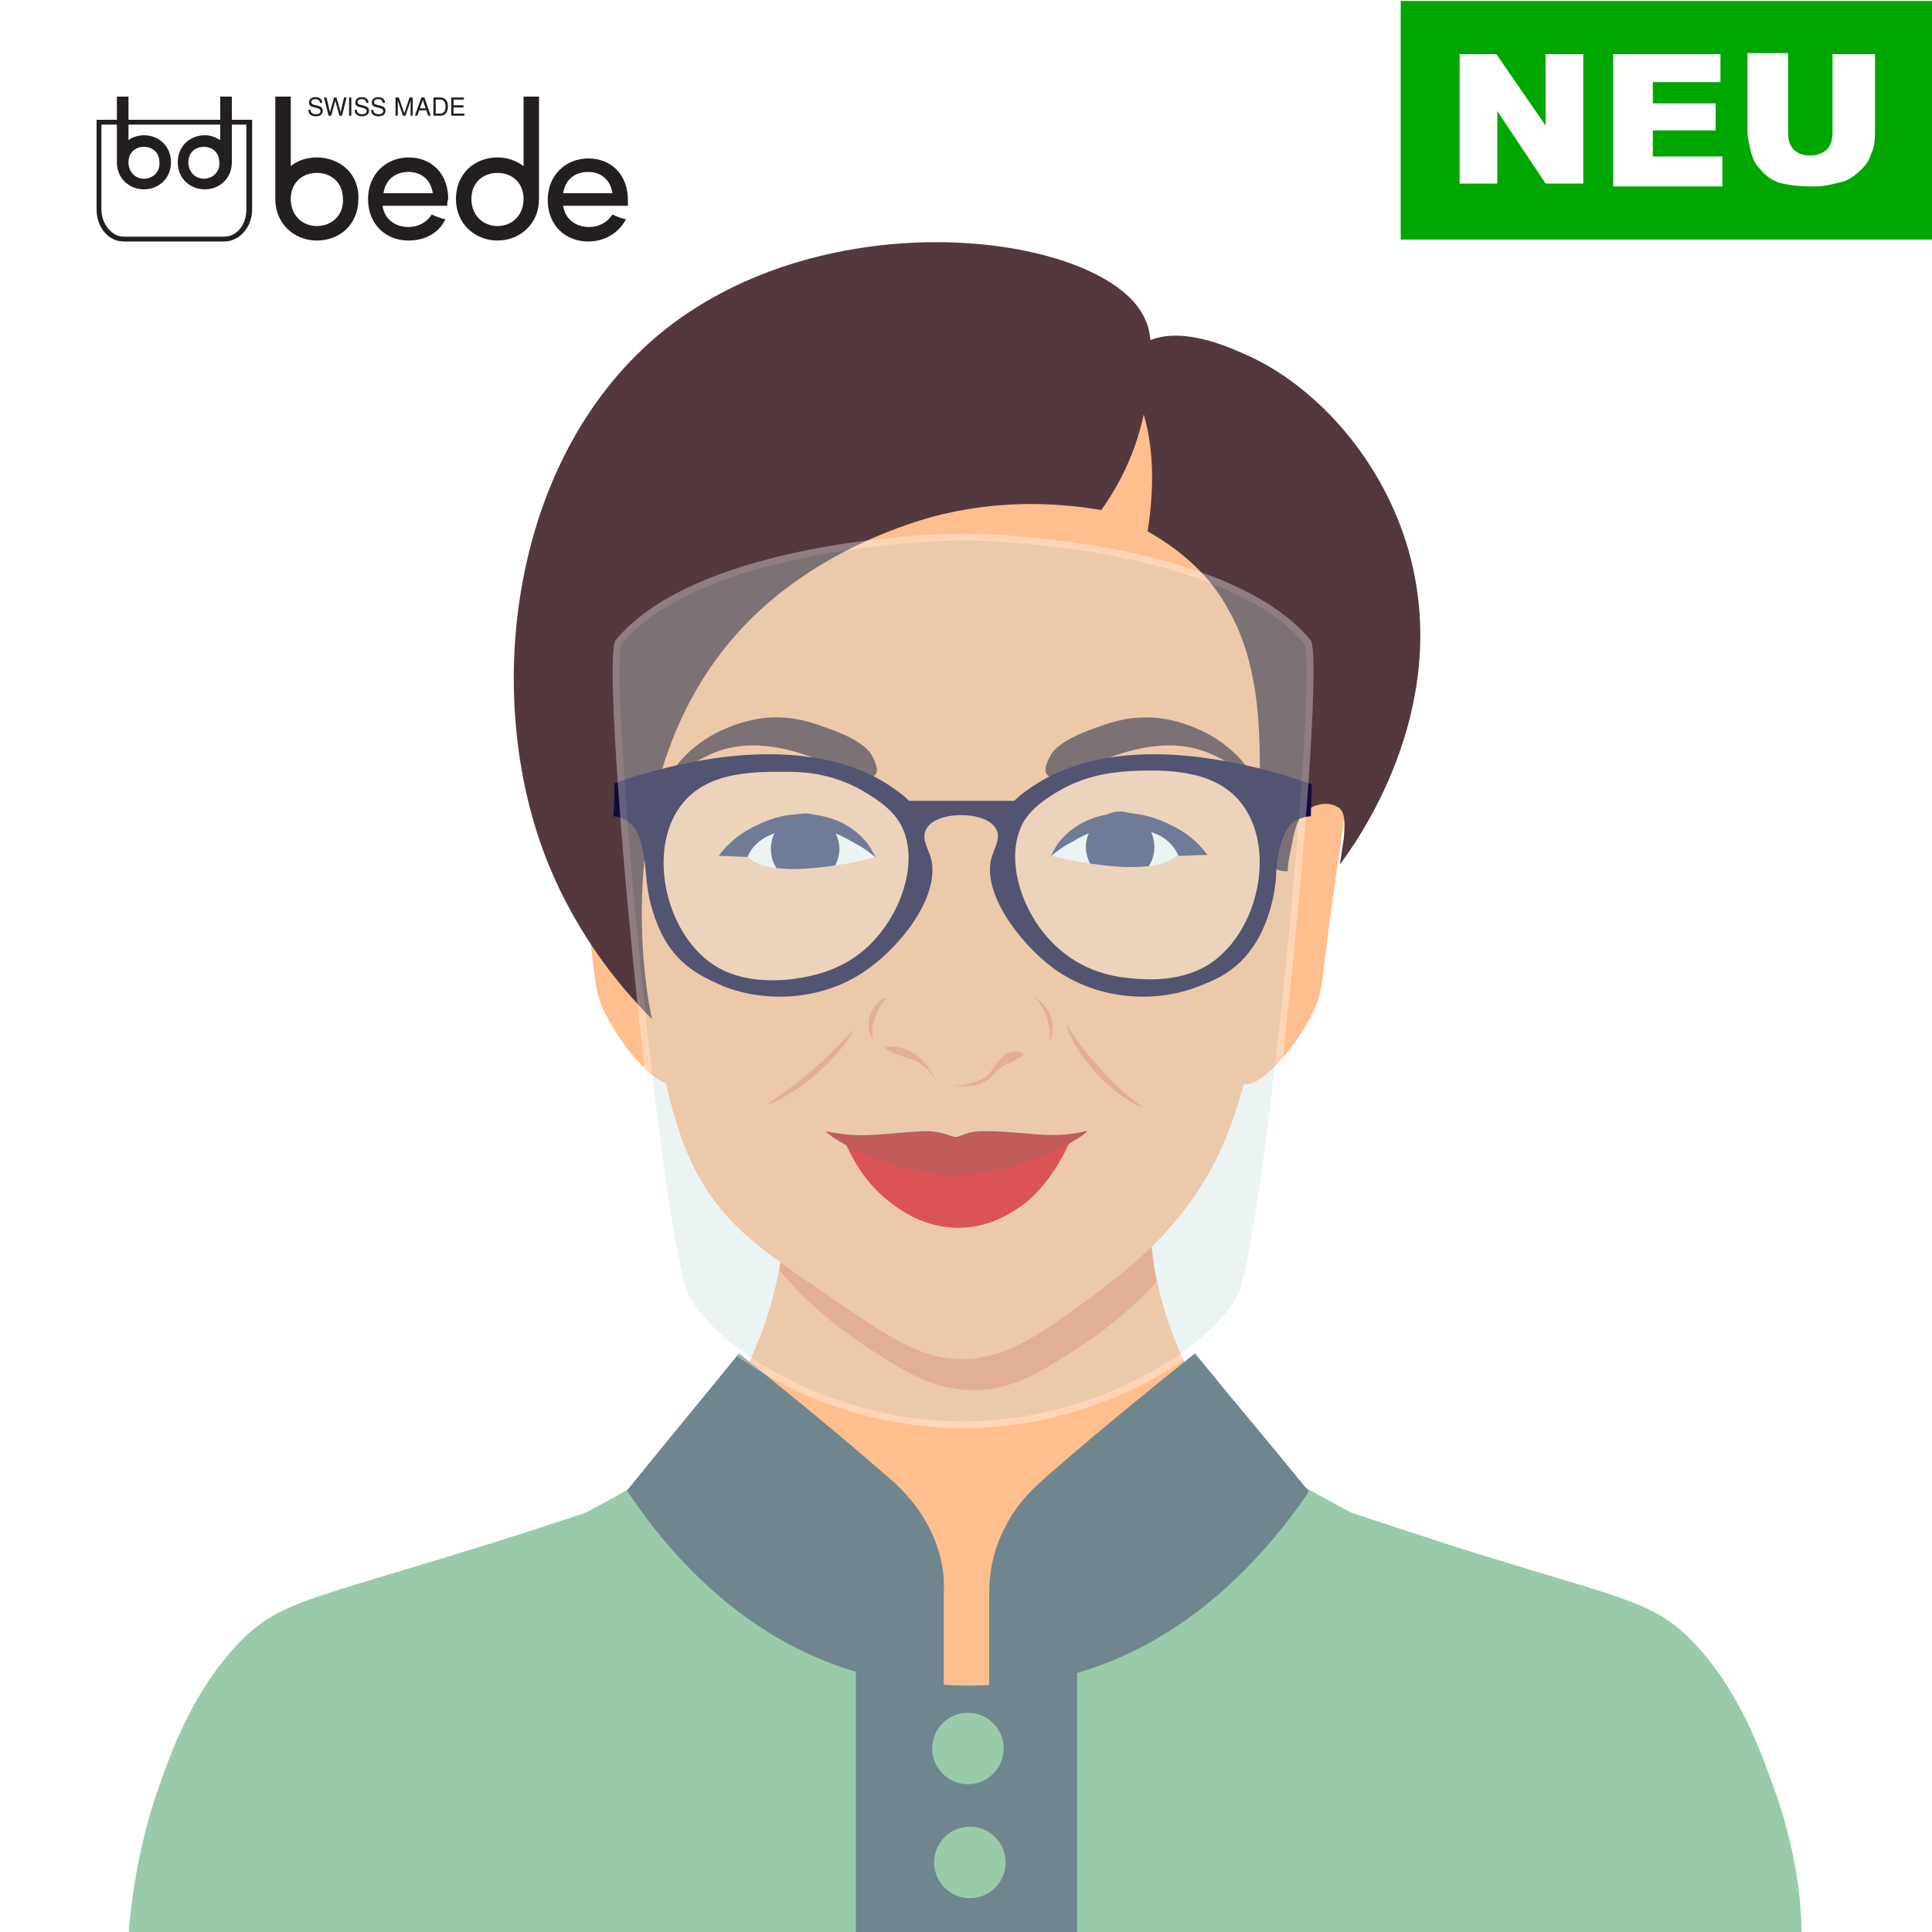
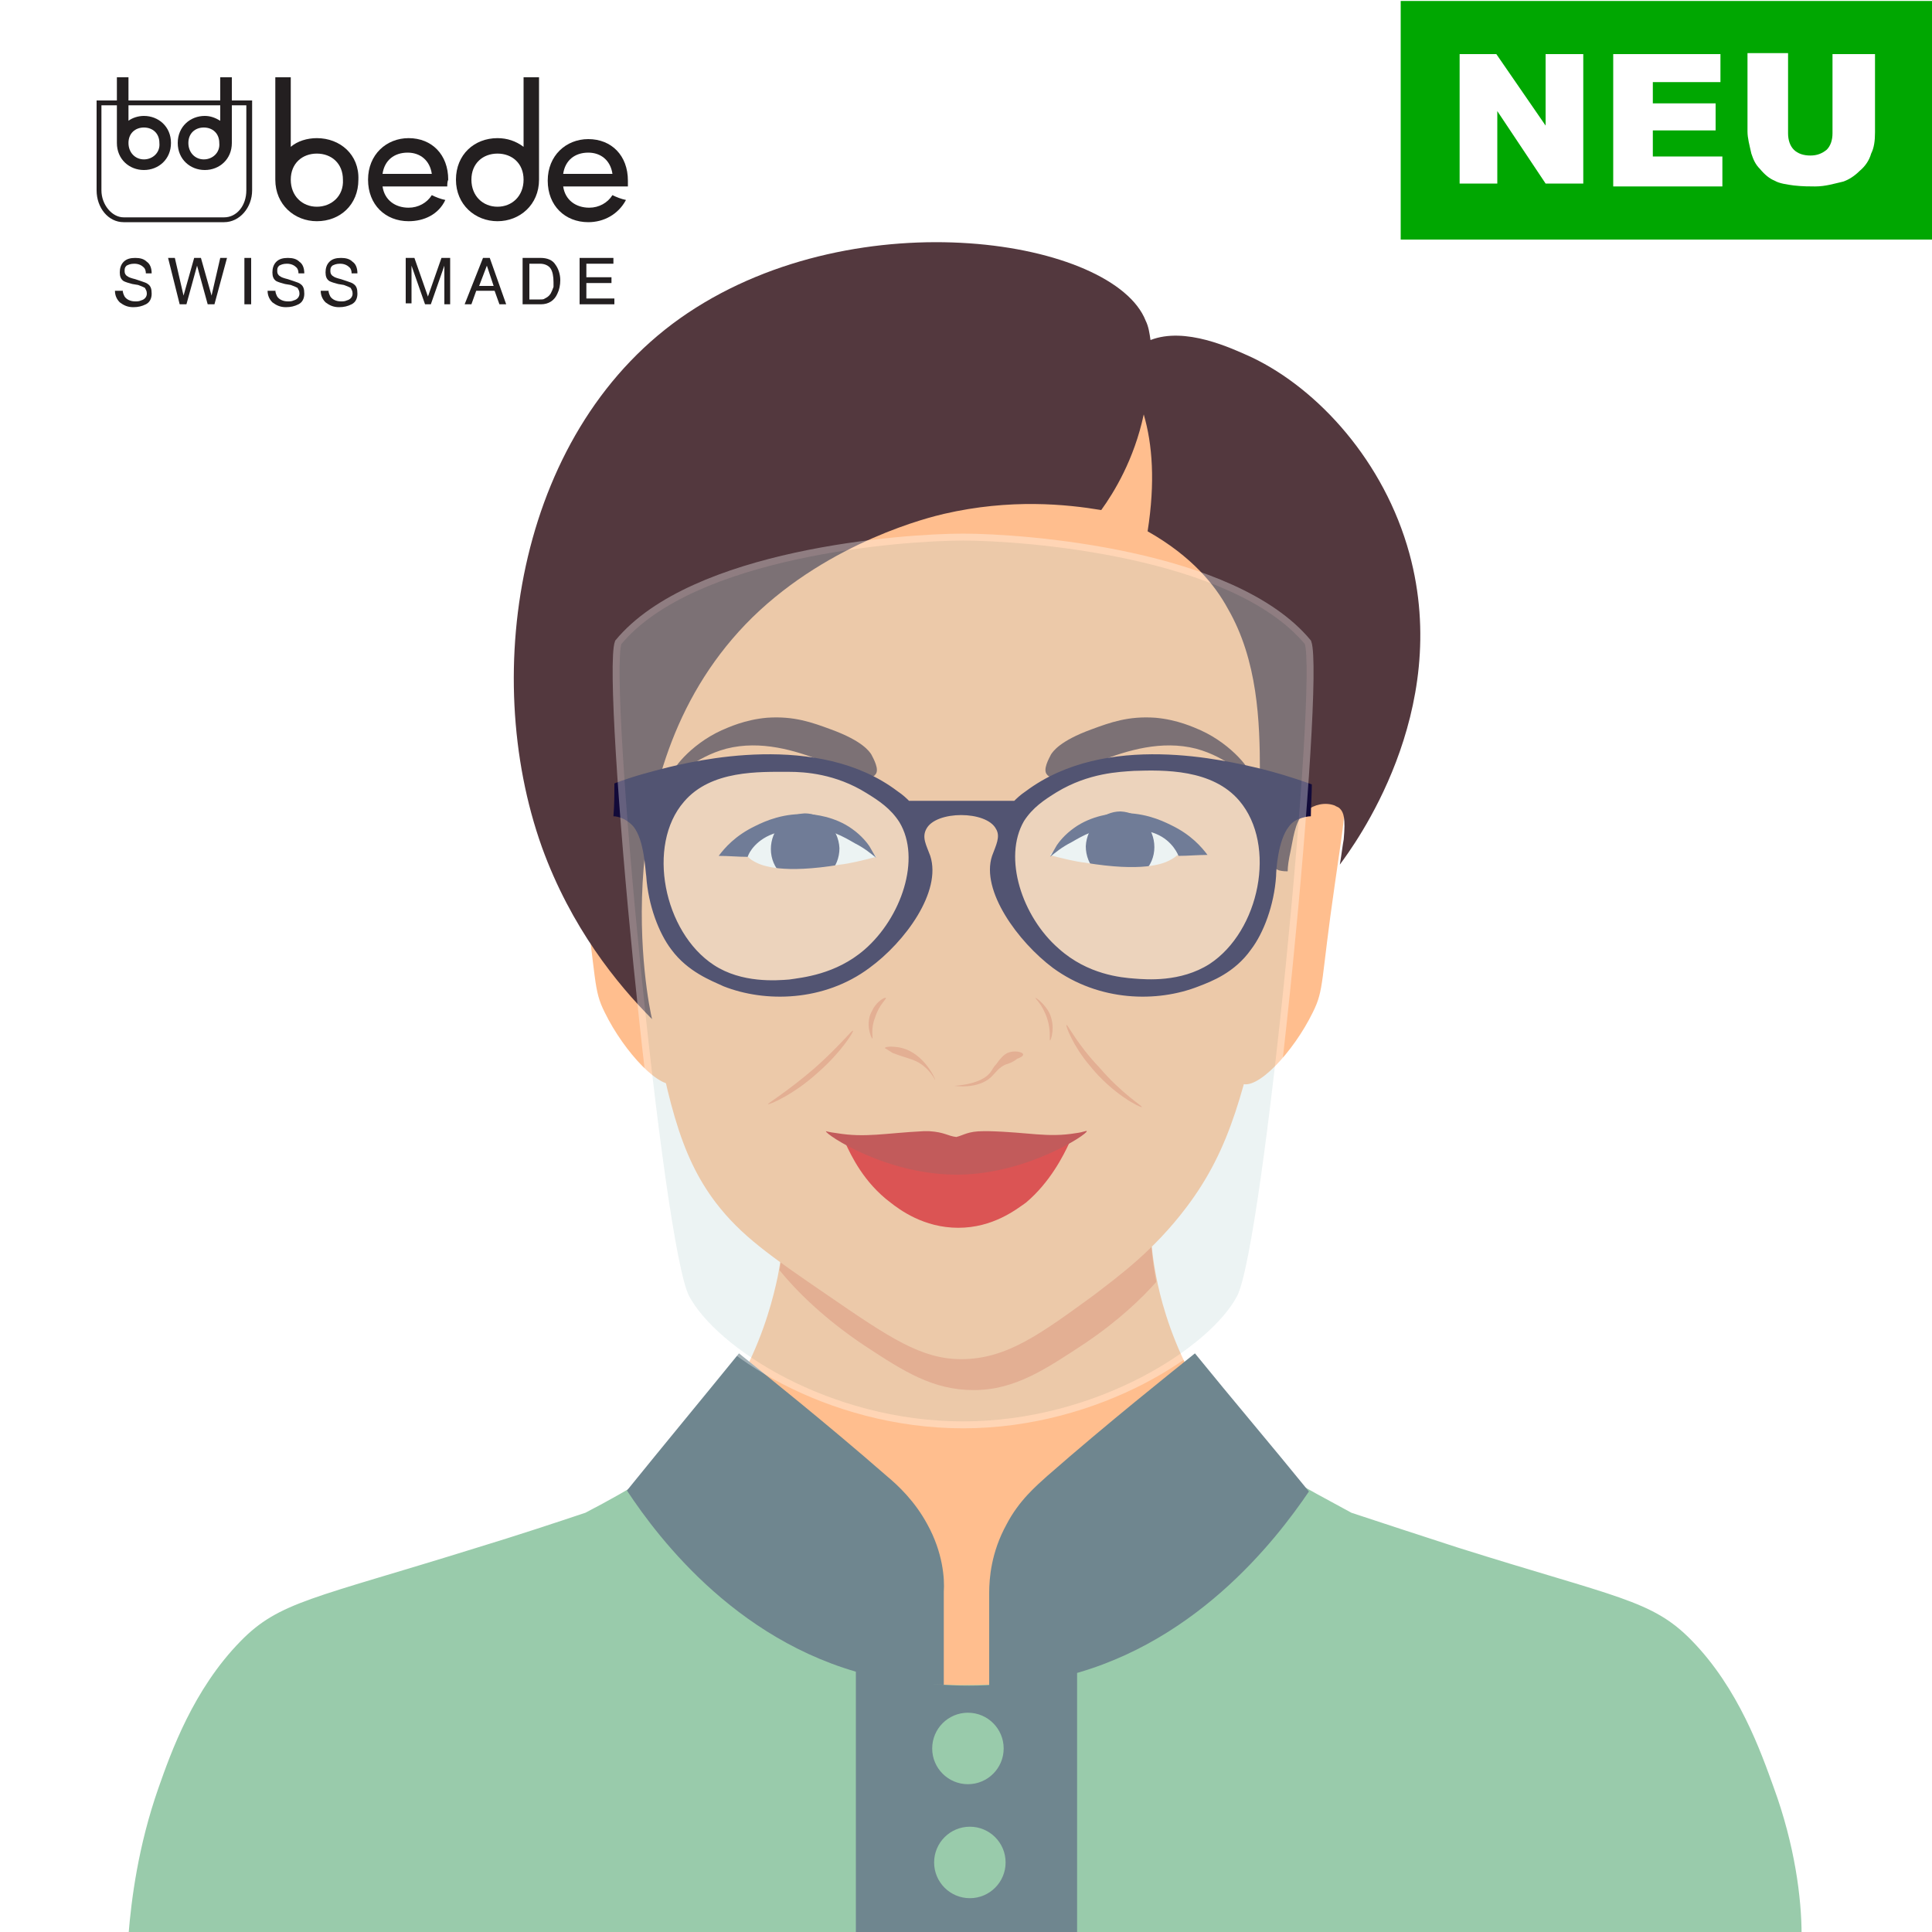
<svg xmlns="http://www.w3.org/2000/svg" version="1.1" id="Layer_1" x="0px" y="0px" viewBox="0 0 200 200" style="enable-background:new 0 0 200 200;" xml:space="preserve">
  <style type="text/css">
	.st0{fill:#FFFFFF;}
	.st1{fill:#FFBE8E;}
	.st2{fill:#99CBAB;}
	.st3{fill:#6F868F;}
	.st4{opacity:0.6;fill:#E87B55;enable-background:new    ;}
	.st5{fill:#E50A0A;}
	.st6{fill:#BF1616;}
	.st7{fill:#020B41;}
	.st8{fill:#53383E;}
	.st9{opacity:0.25;fill:#FFFFFF;enable-background:new    ;}
	.st10{fill:#120A39;}
	.st11{opacity:0.35;fill:#C8DCDC;stroke:#FFFFFF;stroke-width:0.718;stroke-miterlimit:10;enable-background:new    ;}
	.st12{fill:#00A701;}
	.st13{fill:#231F20;}
- 	.st14{font-family:'Helvetica';}
- 	.st15{font-size:2.6px;}
</style>
  <rect class="st0" width="200" height="200" />
  <g>
    <g>
      <g>
        <g>
          <path class="st1" d="M169.9,168c-1.8-1-6.7-3.5-12.7-5.6c-4.4-1.5-6-1.7-10.8-3.3c-6.8-2.3-10.2-3.5-12.8-5.2      c-10.3-6.9-13.2-18-13.9-21.7c-1.4-7.1-0.3-13.2,0.9-17.1c-6.6-8.5-13.1-17.1-19.7-25.6c-0.3-0.4-0.6-0.7-0.8-1.1      c-0.3,0.4-0.6,0.7-0.8,1.1c-6.6,8.5-13.1,17.1-19.7,25.6c1.2,3.9,2.3,10,0.9,17.1c-0.8,3.8-3.6,14.8-13.9,21.7      c-2.6,1.7-6,2.9-12.8,5.2c-4.6,1.5-6.3,1.7-10.8,3.3c-6,2.1-10.4,4.4-11.5,5c-11.1,6.2-14.6,24.9-15.3,29      c55.9-0.1,111.9-0.2,167.8-0.3C183.4,190.9,180.7,174.3,169.9,168z" />
          <g>
            <path class="st2" d="M183.6,185c-1.3-3.6-3.6-10.2-8.5-15.2c-4.1-4.2-7.7-4.4-24.2-9.6c-4.3-1.4-8-2.6-11-3.6       c-2.6-1.4-4.8-2.6-6.5-3.6c-2,4.3-4.8,8.2-8.2,11.4c-1.4,1.3-5.4,4.9-11.6,7.4c-5.4,2.2-9.9,2.6-11,2.6c-0.7,0-2.5,0.1-4.9,0       c-2.7-0.2-6.7-0.8-11.4-2.7c-2.8-1.1-7.1-3.3-11.4-7.4c-3.3-3.1-6.1-6.9-8.1-11.2c-1.6,1-3.7,2.2-6.2,3.5       c-3,1-6.9,2.3-11.5,3.7c-16.7,5.2-20.2,5.5-24.2,9.6c-4.9,5-7.2,11.5-8.5,15.2c-2.1,6-2.8,11.5-3.1,15.2       c57.7,0,115.5,0,173.2,0C186.5,196.5,185.8,191,183.6,185z" />
            <g>
              <path class="st3" d="M111.5,200.2H88.6c0-9.1,0-18.3,0-27.4c2.8,0.8,6.8,1.7,11.7,1.7c4.7,0,8.5-0.9,11.2-1.7        C111.5,181.9,111.5,191.1,111.5,200.2z" />
              <circle class="st2" cx="100.2" cy="181" r="3.7" />
              <circle class="st2" cx="100.4" cy="192.8" r="3.7" />
            </g>
            <path class="st3" d="M96,157.8c-1.3-2.4-3-4-4.2-5c-6.3-5.5-12.7-10.6-15.3-12.7c-3.9,4.8-7.8,9.5-11.6,14.2       c3.3,5,11.9,16.4,26.3,19.4c2.3,0.5,4.5,0.7,6.5,0.7c0-3.2,0-6.4,0-9.6C97.8,163.4,97.6,160.7,96,157.8z" />
            <path class="st3" d="M104.2,157.8c1.3-2.5,3.1-4,4.2-5c6.4-5.6,12.7-10.6,15.3-12.7c3.9,4.8,7.9,9.5,11.8,14.3       c-3.4,5-12.1,16.4-26.5,19.4c-2.3,0.5-4.5,0.7-6.6,0.7c0-3.2,0-6.4,0-9.6C102.4,163.4,102.6,160.7,104.2,157.8z" />
          </g>
          <path class="st4" d="M80.9,123.2c0.1,1.2,0.2,2.5,0.2,3.9c0,1.6-0.2,3.1-0.4,4.4c1.7,2.1,4.6,5,8.8,7.8      c4.1,2.7,7.1,4.6,11.3,4.6c4.3,0,7.5-2.2,11.6-4.9c3.4-2.3,5.8-4.6,7.3-6.3c-0.2-1.1-0.4-2.3-0.5-3.6c-0.2-2.5-0.1-4.8,0.2-6.7      c-3.9,1.6-10.3,3.6-18.4,3.9C92.1,126.5,85,124.6,80.9,123.2z" />
        </g>
        <g>
          <path class="st1" d="M65.2,84.1c-1.5-1.8-4.1-3-5.3-2c-1,0.9-0.5,2.9,0.4,9.3c1.5,10.3,1.1,11,2.3,13.4c2,4.1,5.9,8.3,7.5,7.3      c2-1.2-1.9-9-2.8-22C67.1,89,66.9,86.2,65.2,84.1z" />
          <path class="st1" d="M133.3,84.1c1.5-1.8,4.1-3,5.3-2c1,0.9,0.5,2.9-0.4,9.3c-1.5,10.3-1.1,11-2.3,13.4c-2,4.1-5.9,8.3-7.5,7.3      c-2-1.2,1.9-9,2.8-22C131.4,89,131.6,86.2,133.3,84.1z" />
        </g>
        <g>
          <g>
            <path class="st1" d="M122.8,125c-3.4,4.5-7,7.1-9.6,9.1c-5.5,4-9,6.6-13.7,6.6c-4.1,0-7.4-2.2-13.8-6.6c-6-4.1-9-6.2-11.6-9.6       c-3.8-5-5.1-10.9-7.2-22.8c-0.6-3.5-2.4-7.9-1.8-13.8c0.7-6.3,0.9-10.8,0.9-14.1c0-5.8,0.1-8.7,0.1-10.3       c0.4-10.9,14-30.2,32.8-30.2c21,0,31.4,24.1,31.9,25.3c4.4,10.5,2.7,22,2.9,28.9c0.1,6-1.5,10.3-2.4,14.2       C128.8,112.7,127.5,118.8,122.8,125z" />
            <g>
              <g>
                <path class="st4" d="M79.5,114.3c0.1,0.1,2.7-1,5.2-3.3c2.3-2,3.7-4.2,3.6-4.3c-0.1-0.1-1.4,1.6-4,3.9         C81.5,113,79.5,114.2,79.5,114.3z" />
                <path class="st4" d="M110.4,106.1c-0.1,0.1,0.7,2.2,2.4,4.2c2.4,3,5.3,4.4,5.4,4.3s-2-1.3-4.4-4.1         C111.5,108.1,110.5,106,110.4,106.1z" />
              </g>
            </g>
            <g>
              <path class="st5" d="M110.7,118.3c-3,0.9-7,1.7-11.6,1.8c-4.7-0.1-8.6-0.9-11.6-1.8c0.6,1.3,1.9,4.1,4.7,6.2        c0.9,0.7,3.4,2.6,7,2.6s6-1.9,7-2.6C108.7,122.4,110.1,119.6,110.7,118.3z" />
              <path class="st6" d="M112.5,117.1c0-0.1-0.3,0.1-1.1,0.2c-3,0.5-4.9-0.1-9-0.2c-0.2,0-0.4,0-0.6,0c-1.6,0-2,0.4-2.8,0.6        c-0.9-0.1-1.2-0.5-2.8-0.6c-0.2,0-0.4,0-0.6,0c-4,0.2-6,0.7-9,0.2c-0.8-0.1-1.1-0.2-1.1-0.2c-0.1,0.3,6.3,4.6,13.8,4.5        C106.4,121.5,112.6,117.4,112.5,117.1z" />
            </g>
            <g>
              <path class="st4" d="M91.7,103.3c-0.1-0.1-1,0.4-1.4,1.3c-0.8,1.3-0.1,2.9,0,2.9s-0.2-1,0.3-2.2C91,104,91.8,103.4,91.7,103.3        z" />
              <path class="st4" d="M91.6,108.5c0-0.2,1.1-0.2,1.8,0c2.3,0.6,3.5,3.3,3.4,3.3c0,0-0.5-1.1-1.7-1.8c-0.7-0.4-1.1-0.4-2.7-1        C91.8,108.6,91.6,108.5,91.6,108.5z" />
              <path class="st4" d="M105.9,109.1c-0.1-0.2-0.9-0.4-1.6-0.1c-0.4,0.2-0.7,0.5-1.2,1.2c-0.3,0.3-0.4,0.6-0.5,0.7        c-0.9,1.4-3.8,1.5-3.8,1.5s2.4,0.4,3.8-0.9c0.5-0.5,0.8-1,1.5-1.3c0.3-0.1,0.7-0.2,1.2-0.6C105.6,109.5,106,109.3,105.9,109.1        z" />
              <path class="st4" d="M107.2,103.3c-0.1,0,0.5,0.5,0.9,1.4c0.8,1.6,0.5,3,0.6,3s0.6-1.5-0.1-2.9        C108.1,103.9,107.3,103.3,107.2,103.3z" />
            </g>
            <g>
              <g>
                <g>
                  <g>
                    <path class="st0" d="M77.4,88.7c0.7-2.1,1.9-2.9,2.4-3.2c2.8-1.6,7.5-0.5,10.9,3.2c-0.7,0.6-3.5,2.9-7.2,2.8           c-1.8-0.1-3.4-0.9-3.6-1C78.7,89.9,77.9,89.2,77.4,88.7z" />
                    <path class="st7" d="M79.8,87.9c0-2,1.5-3.6,3.5-3.7c1.9,0,3.5,1.6,3.6,3.6c0,2-1.5,3.6-3.5,3.7           C81.4,91.5,79.8,89.9,79.8,87.9z" />
                    <path class="st7" d="M81.7,87.9c0-1,0.7-1.7,1.7-1.7c0.9,0,1.7,0.8,1.7,1.7c0,1-0.7,1.7-1.7,1.7           C82.4,89.6,81.7,88.8,81.7,87.9z" />
                  </g>
                  <path class="st1" d="M90.7,88.7c-1.5,0.4-2.8,0.7-3.7,0.8c-6,1-8.1,0.1-8.7-0.2c-0.4-0.2-0.7-0.4-0.9-0.6          c0,0.7,0.1,1.6,0.6,2.3c2,2.5,7.6,0.8,7.9,0.6C87,91.3,88.9,90.5,90.7,88.7z" />
                  <path class="st7" d="M77.4,88.7c-1,0-2-0.1-3-0.1c0.6-0.8,1.7-2.1,3.8-3.1c1-0.5,3-1.4,5.6-1.2c0.4,0,2.6,0.2,4.4,1.5          c1,0.7,1.6,1.5,1.8,1.8c0.3,0.5,0.5,0.9,0.7,1.2c-0.5-0.4-1.2-1-2.2-1.5c-1.2-0.7-2.6-1.5-4.6-1.6c-0.6,0-2-0.1-3.5,0.5          C78.3,86.8,77.5,88.3,77.4,88.7z" />
                </g>
                <g>
                  <g>
                    <path class="st0" d="M122,88.5c-0.7-2.1-1.9-2.9-2.4-3.2c-2.8-1.6-7.5-0.5-10.9,3.2c0.7,0.6,3.5,2.9,7.2,2.8           c1.8-0.1,3.4-0.9,3.6-1C120.7,89.7,121.5,89,122,88.5z" />
                    <path class="st7" d="M119.5,87.7c0-2-1.5-3.6-3.5-3.7c-1.9,0-3.5,1.6-3.6,3.6c0,2,1.5,3.6,3.5,3.7           C117.9,91.3,119.5,89.7,119.5,87.7z" />
                    <path class="st7" d="M117.7,87.7c0-1-0.7-1.7-1.7-1.7c-0.9,0-1.7,0.8-1.7,1.7c0,1,0.7,1.7,1.7,1.7           C116.9,89.4,117.7,88.6,117.7,87.7z" />
                  </g>
                  <path class="st1" d="M108.6,88.5c1.5,0.4,2.8,0.7,3.7,0.8c6,1,8.1,0.1,8.7-0.2c0.4-0.2,0.7-0.4,0.9-0.6          c0,0.7-0.1,1.6-0.6,2.3c-2,2.5-7.6,0.8-7.9,0.6C112.3,91.1,110.5,90.4,108.6,88.5z" />
                  <path class="st7" d="M122,88.6c1,0,2-0.1,3-0.1c-0.6-0.8-1.7-2.1-3.8-3.1c-1-0.5-3-1.4-5.6-1.2c-0.4,0-2.6,0.2-4.4,1.5          c-1,0.7-1.6,1.5-1.8,1.8c-0.3,0.5-0.5,0.9-0.7,1.2c0.5-0.4,1.2-1,2.2-1.5c1.2-0.7,2.6-1.5,4.6-1.6c0.6,0,2-0.1,3.5,0.5          C121,86.6,121.8,88.1,122,88.6z" />
                </g>
              </g>
            </g>
            <g>
              <path class="st8" d="M69.6,80.3c-0.3-0.4,1.8-3.2,5.1-4.7c0.7-0.3,2.4-1.1,4.7-1.3c2.8-0.2,4.7,0.5,6.6,1.2        c3.3,1.2,4,2.3,4.2,2.6c0.2,0.4,0.9,1.6,0.4,2.1c-1.2,1.6-8.3-4.5-15.4-2.7C71.8,78.4,69.9,80.7,69.6,80.3z" />
              <path class="st8" d="M129.4,80.3c0.3-0.4-1.8-3.2-5.1-4.7c-0.7-0.3-2.4-1.1-4.7-1.3c-2.8-0.2-4.7,0.5-6.6,1.2        c-3.3,1.2-4,2.3-4.2,2.6c-0.2,0.4-0.9,1.6-0.4,2.1c1.2,1.6,8.3-4.5,15.4-2.7C127.2,78.4,129.1,80.7,129.4,80.3z" />
            </g>
          </g>
          <path class="st8" d="M138.7,89.5c1.4-1.9,11.7-15.7,7.2-32.2c-2.6-9.5-9.4-17-16.3-20.3c-2.2-1-6.9-3.2-10.5-1.8      c-0.1-0.7-0.2-1.4-0.5-2c-3.3-8.4-29.6-12.7-47.4-0.8C53.7,44.1,49.6,69.5,56.1,87.7c3,8.3,7.8,14.2,11.4,17.8      c-0.4-1.6-5.4-26.1,10.4-41.6C86,56,96.4,53.5,97.7,53.2c6.9-1.6,12.7-1,16.3-0.4c1.3-1.8,3.4-5.2,4.4-9.9      c0.9,3.1,1.2,7,0.4,12.1c4.6,2.6,7,5.6,8.3,8c6.2,10.7,0.9,25.4,5.3,27.1c0.4,0.1,0.7,0.1,0.9,0.1c0-0.5,0.1-1.2,0.3-2.1      c0.4-2.1,0.6-3.4,1.7-4.2c0.7-0.6,1.9-0.9,2.9-0.5c0.1,0.1,0.3,0.1,0.5,0.3c0.4,0.4,0.6,1,0.4,3.2      C139,87.4,138.9,88.3,138.7,89.5z" />
        </g>
      </g>
    </g>
    <g>
      <path class="st9" d="M93.8,84.9c2.4,4,0.2,10.3-3.7,13.7c-3.1,2.7-6.7,3.1-8.1,3.2s-5,0.4-8.1-1.6c-5.4-3.5-7.3-12.8-3.2-17.5    c2.9-3.4,8.1-3.2,11.3-3.2c1.6,0,5,0.2,8.3,2.2C91.6,82.6,92.9,83.4,93.8,84.9z" />
      <path class="st9" d="M105.9,84.9c-2.4,4-0.2,10.3,3.7,13.7c3.1,2.7,6.7,3.1,8.1,3.2s5,0.4,8.1-1.6c5.4-3.5,7.3-12.8,3.2-17.5    c-2.9-3.4-8.1-3.2-11.3-3.2c-1.6,0-5,0.2-8.3,2.2C108,82.6,106.7,83.4,105.9,84.9z" />
      <path class="st10" d="M130.6,79.6c-3.8-0.9-16.1-3.9-24.4,2.3c-0.6,0.4-1,0.8-1.2,1c-3.6,0-7.3,0-10.9,0c-0.2-0.2-0.6-0.6-1.2-1    c-8.2-6.2-20.9-3.2-24.4-2.3c-1.1,0.3-2.8,0.7-4.9,1.5c0,1.1,0,2.3-0.1,3.4c0.3,0,0.7,0.1,1.1,0.3c0,0,0.6,0.3,1,0.8    c1.1,1.4,1.2,4.5,1.3,5.1c0.2,3,1.3,5.9,2.6,7.6c1.7,2.3,4.1,3.2,5.4,3.8c4.3,1.7,10.4,1.6,15.1-1.9c3.7-2.7,7.5-7.9,6.3-11.6    c-0.4-1.1-0.9-1.9-0.4-2.8c1-1.9,6.2-1.9,7.2,0c0.5,0.8,0,1.7-0.4,2.8c-1.2,3.6,2.7,8.9,6.3,11.6c4.8,3.5,10.8,3.6,15.1,1.9    c1.3-0.5,3.7-1.4,5.4-3.8c1.3-1.7,2.4-4.6,2.6-7.6c0-0.6,0.2-3.7,1.3-5.1c0.4-0.6,1-0.8,1-0.8c0.5-0.2,1-0.3,1.3-0.3    c0-1.1,0.1-2.2,0.1-3.3C133.6,80.4,131.8,79.9,130.6,79.6z M89.5,98.3c-3,2.6-6.5,2.9-7.8,3.1c-1.3,0.1-4.9,0.4-7.8-1.5    c-5.2-3.4-7-12.4-3.1-16.9c2.8-3.3,7.8-3.1,10.9-3.1c1.6,0,4.8,0.2,8,2.2c1.3,0.8,2.5,1.6,3.4,3C95.4,88.9,93.3,95,89.5,98.3z     M125.2,99.8c-3,1.9-6.5,1.6-7.8,1.5s-4.8-0.4-7.8-3.1c-3.8-3.3-5.8-9.4-3.6-13.2c0.9-1.4,2.1-2.2,3.4-3c3.3-2,6.5-2.1,8-2.2    c3.1-0.1,8.1-0.2,10.9,3.1C132.2,87.5,130.4,96.4,125.2,99.8z" />
    </g>
    <path class="st11" d="M99.7,147.5c14,0,25.9-7.8,28.7-13.2c2.8-5.5,8.4-63.9,7-67.8c-7.7-9.3-29.4-10.9-35.7-10.9   s-28,1.6-35.7,10.9c-1.4,3.9,4.2,62.3,7,67.8C73.9,139.8,85.7,147.5,99.7,147.5" />
  </g>
  <g>
    <rect x="145" y="0.1" class="st12" width="55" height="24.7" />
    <path class="st0" d="M151,5.6h3.9L160,13V5.6h3.9V19H160l-5-7.5V19h-3.9V5.6H151z" />
    <path class="st0" d="M167,5.6h11.1v2.9h-7v2.2h6.5v2.8h-6.5v2.7h7.2v3.1H167V5.6z" />
-     <path class="st0" d="M189.9,5.6h4.2v8.1c0,0.9-0.1,1.6-0.4,2.2c-0.2,0.7-0.6,1.3-1.2,1.8c-0.5,0.5-1.1,0.9-1.7,1.1   c-0.9,0.2-1.8,0.5-2.9,0.5c-0.6,0-1.3,0-2.2-0.1c-0.7-0.1-1.5-0.2-2-0.5c-0.5-0.2-1-0.6-1.5-1.2c-0.5-0.5-0.7-1-0.9-1.6   c-0.2-0.9-0.4-1.6-0.4-2.3V5.5h4.2v8.3c0,0.7,0.2,1.3,0.6,1.7c0.4,0.4,1,0.6,1.7,0.6c0.7,0,1.2-0.2,1.7-0.6c0.4-0.4,0.6-1,0.6-1.7   V5.6H189.9z" />
+     <path class="st0" d="M189.9,5.6h4.2v8.1c0,0.9-0.1,1.6-0.4,2.2c-0.2,0.7-0.6,1.3-1.2,1.8c-0.5,0.5-1.1,0.9-1.7,1.1   c-0.9,0.2-1.8,0.5-2.9,0.5c-0.6,0-1.3,0-2.2-0.1c-0.7-0.1-1.5-0.2-2-0.5c-0.5-0.2-1-0.6-1.5-1.2c-0.5-0.5-0.7-1-0.9-1.6   c-0.2-0.9-0.4-1.6-0.4-2.3V5.5h4.2v8.3c0,0.7,0.2,1.3,0.6,1.7c0.4,0.4,1,0.6,1.7,0.6s1.2-0.2,1.7-0.6c0.4-0.4,0.6-1,0.6-1.7V5.6   H189.9z" />
  </g>
+   <path class="st13" d="M46.3,19.3h-6.7c0.2,1.4,1.3,2.2,2.7,2.2c1,0,1.9-0.5,2.4-1.3c0.4,0.2,0.9,0.4,1.4,0.5  c-0.7,1.5-2.2,2.2-3.8,2.2c-2.4,0-4.2-1.7-4.2-4.3c0-2.6,1.9-4.3,4.2-4.3c2.4,0,4.1,1.7,4.1,4.3C46.3,18.8,46.3,19.1,46.3,19.3   M44.7,18c-0.2-1.4-1.2-2.2-2.5-2.2c-1.4,0-2.4,0.8-2.6,2.2H44.7z" />
+   <path class="st13" d="M65,19.3h-6.7c0.2,1.4,1.3,2.2,2.7,2.2c1,0,1.9-0.5,2.4-1.3c0.4,0.2,0.9,0.4,1.4,0.5C64,22.2,62.5,23,60.9,23  c-2.4,0-4.2-1.7-4.2-4.3c0-2.6,1.9-4.3,4.2-4.3c2.4,0,4.1,1.7,4.1,4.3C65,18.8,65,19.1,65,19.3 M63.4,18c-0.2-1.4-1.2-2.2-2.5-2.2  c-1.4,0-2.4,0.8-2.6,2.2H63.4z" />
+   <path class="st13" d="M54.2,8v7.2c-0.8-0.6-1.7-0.9-2.7-0.9c-2.4,0-4.3,1.7-4.3,4.3c0,2.6,2,4.3,4.3,4.3c2.3,0,4.3-1.7,4.3-4.3h0V8  H54.2z M51.5,21.4c-1.5,0-2.7-1.1-2.7-2.8c0-1.7,1.2-2.7,2.7-2.7c1.5,0,2.7,1,2.7,2.7C54.2,20.3,53,21.4,51.5,21.4" />
+   <path class="st13" d="M32.8,14.3c-1,0-2,0.3-2.7,0.9V8h-1.6v10.6h0c0,2.6,2,4.3,4.3,4.3c2.4,0,4.3-1.7,4.3-4.3  C37.2,16,35.2,14.3,32.8,14.3 M32.8,21.4c-1.5,0-2.7-1.1-2.7-2.8c0-1.7,1.2-2.7,2.7-2.7c1.5,0,2.7,1,2.7,2.7  C35.6,20.3,34.3,21.4,32.8,21.4" />
+   <path class="st13" d="M23.2,23H12.8c-1.6,0-2.8-1.5-2.8-3.3v-9.3h16.1v9.3C26.1,21.5,24.8,23,23.2,23 M10.5,10.9v8.8  c0,1.5,1.1,2.8,2.3,2.8h10.4c1.3,0,2.3-1.2,2.3-2.8v-8.8H10.5z" />
+   <path class="st13" d="M14.9,12c-0.6,0-1.2,0.2-1.6,0.5V8h-1.2v6.8h0c0,1.7,1.3,2.8,2.8,2.8c1.5,0,2.8-1.1,2.8-2.8  C17.7,13.1,16.4,12,14.9,12 M14.9,16.5c-0.9,0-1.6-0.7-1.6-1.7c0-1,0.7-1.6,1.6-1.6c0.9,0,1.6,0.6,1.6,1.6  C16.6,15.8,15.8,16.5,14.9,16.5" />
+   <path class="st13" d="M22.8,8v4.5c-0.5-0.3-1-0.5-1.6-0.5c-1.5,0-2.8,1.1-2.8,2.8c0,1.7,1.3,2.8,2.8,2.8c1.5,0,2.8-1.1,2.8-2.8h0V8  H22.8z M21.1,16.5c-0.9,0-1.6-0.7-1.6-1.7c0-1,0.7-1.6,1.6-1.6c0.9,0,1.6,0.6,1.6,1.6C22.8,15.8,22,16.5,21.1,16.5" />
  <g>
-     <path class="st13" d="M46.3,21.3h-6.7c0.2,1.4,1.3,2.2,2.7,2.2c1,0,1.9-0.5,2.4-1.3c0.4,0.2,0.9,0.4,1.4,0.5   c-0.7,1.5-2.2,2.2-3.8,2.2c-2.4,0-4.2-1.7-4.2-4.3c0-2.6,1.9-4.3,4.2-4.3c2.4,0,4.1,1.7,4.1,4.3C46.3,20.8,46.3,21.1,46.3,21.3    M44.8,20c-0.2-1.4-1.2-2.2-2.5-2.2c-1.4,0-2.4,0.8-2.6,2.2H44.8z" />
-     <path class="st13" d="M65,21.3h-6.7c0.2,1.4,1.3,2.2,2.7,2.2c1,0,1.9-0.5,2.4-1.3c0.4,0.2,0.9,0.4,1.4,0.5C64,24.2,62.5,25,60.9,25   c-2.4,0-4.2-1.7-4.2-4.3c0-2.6,1.9-4.3,4.2-4.3c2.4,0,4.1,1.7,4.1,4.3C65,20.8,65,21.1,65,21.3 M63.4,20c-0.2-1.4-1.2-2.2-2.5-2.2   c-1.4,0-2.4,0.8-2.6,2.2H63.4z" />
-     <path class="st13" d="M54.2,10v7.2c-0.8-0.6-1.7-0.9-2.7-0.9c-2.4,0-4.3,1.7-4.3,4.3c0,2.6,2,4.3,4.3,4.3c2.3,0,4.3-1.7,4.3-4.3h0   V10H54.2z M51.5,23.4c-1.5,0-2.7-1.1-2.7-2.8c0-1.7,1.2-2.7,2.7-2.7c1.5,0,2.7,1,2.7,2.7C54.2,22.3,53,23.4,51.5,23.4" />
-     <path class="st13" d="M32.8,16.3c-1,0-2,0.3-2.7,0.9V10h-1.6v10.6h0c0,2.6,2,4.3,4.3,4.3c2.4,0,4.3-1.7,4.3-4.3   C37.2,18,35.2,16.3,32.8,16.3 M32.8,23.4c-1.5,0-2.7-1.1-2.7-2.8c0-1.7,1.2-2.7,2.7-2.7c1.5,0,2.7,1,2.7,2.7   C35.6,22.3,34.3,23.4,32.8,23.4" />
-     <path class="st13" d="M23.2,25H12.8c-1.6,0-2.8-1.5-2.8-3.3v-9.3h16.1v9.3C26.1,23.5,24.8,25,23.2,25 M10.5,12.9v8.8   c0,1.5,1.1,2.8,2.3,2.8h10.4c1.3,0,2.3-1.2,2.3-2.8v-8.8H10.5z" />
-     <path class="st13" d="M14.9,14c-0.6,0-1.2,0.2-1.6,0.5V10h-1.2v6.8h0c0,1.7,1.3,2.8,2.8,2.8c1.5,0,2.8-1.1,2.8-2.8   C17.7,15.1,16.4,14,14.9,14 M14.9,18.5c-0.9,0-1.6-0.7-1.6-1.7c0-1,0.7-1.6,1.6-1.6c0.9,0,1.6,0.6,1.6,1.6   C16.6,17.8,15.8,18.5,14.9,18.5" />
-     <path class="st13" d="M22.8,10v4.5c-0.5-0.3-1-0.5-1.6-0.5c-1.5,0-2.8,1.1-2.8,2.8c0,1.7,1.3,2.8,2.8,2.8c1.5,0,2.8-1.1,2.8-2.8h0   V10H22.8z M21.1,18.5c-0.9,0-1.6-0.7-1.6-1.7c0-1,0.7-1.6,1.6-1.6c0.9,0,1.6,0.6,1.6,1.6C22.8,17.8,22,18.5,21.1,18.5" />
-     <text transform="matrix(1 0 0 1 31.8036 11.9793)" class="st13 st14 st15">SWISS MADE</text>
+     <path class="st13" d="M12.7,30c0,0.3,0.1,0.5,0.2,0.7c0.2,0.3,0.6,0.5,1.1,0.5c0.2,0,0.4,0,0.6-0.1c0.4-0.1,0.6-0.4,0.6-0.7   c0-0.3-0.1-0.4-0.2-0.6c-0.2-0.1-0.4-0.2-0.7-0.3l-0.6-0.1c-0.4-0.1-0.7-0.2-0.9-0.3c-0.3-0.2-0.4-0.5-0.4-0.9   c0-0.4,0.1-0.8,0.4-1.1c0.3-0.3,0.7-0.4,1.2-0.4c0.5,0,0.9,0.1,1.2,0.4c0.3,0.2,0.5,0.6,0.5,1.2h-0.6c0-0.3-0.1-0.5-0.2-0.6   c-0.2-0.2-0.5-0.4-1-0.4c-0.4,0-0.6,0.1-0.8,0.2c-0.2,0.2-0.2,0.3-0.2,0.6c0,0.2,0.1,0.4,0.3,0.5c0.1,0.1,0.4,0.2,0.8,0.3l0.6,0.2   c0.3,0.1,0.6,0.2,0.7,0.3c0.3,0.2,0.4,0.5,0.4,1c0,0.5-0.2,0.9-0.6,1.1s-0.8,0.3-1.3,0.3c-0.6,0-1-0.2-1.4-0.5   c-0.3-0.3-0.5-0.7-0.5-1.2H12.7z" />
+     <path class="st13" d="M18.1,26.7l0.9,3.9l1.1-3.9h0.7l1.1,3.9l0.9-3.9h0.7l-1.3,4.8h-0.7l-1.1-4l-1.1,4h-0.7l-1.2-4.8H18.1z" />
+     <path class="st13" d="M25.3,26.7H26v4.8h-0.7V26.7z" />
+     <path class="st13" d="M28.5,30c0,0.3,0.1,0.5,0.2,0.7c0.2,0.3,0.6,0.5,1.1,0.5c0.2,0,0.4,0,0.6-0.1c0.4-0.1,0.6-0.4,0.6-0.7   c0-0.3-0.1-0.4-0.2-0.6c-0.2-0.1-0.4-0.2-0.7-0.3l-0.6-0.1c-0.4-0.1-0.7-0.2-0.9-0.3c-0.3-0.2-0.4-0.5-0.4-0.9   c0-0.4,0.1-0.8,0.4-1.1c0.3-0.3,0.7-0.4,1.2-0.4c0.5,0,0.9,0.1,1.2,0.4c0.3,0.2,0.5,0.6,0.5,1.2h-0.6c0-0.3-0.1-0.5-0.2-0.6   c-0.2-0.2-0.5-0.4-1-0.4c-0.4,0-0.6,0.1-0.8,0.2c-0.2,0.2-0.2,0.3-0.2,0.6c0,0.2,0.1,0.4,0.3,0.5c0.1,0.1,0.4,0.2,0.8,0.3l0.6,0.2   c0.3,0.1,0.6,0.2,0.7,0.3c0.3,0.2,0.4,0.5,0.4,1c0,0.5-0.2,0.9-0.6,1.1c-0.4,0.2-0.8,0.3-1.3,0.3c-0.6,0-1-0.2-1.4-0.5   c-0.3-0.3-0.5-0.7-0.5-1.2H28.5z" />
+     <path class="st13" d="M34,30c0,0.3,0.1,0.5,0.2,0.7c0.2,0.3,0.6,0.5,1.1,0.5c0.2,0,0.4,0,0.6-0.1c0.4-0.1,0.6-0.4,0.6-0.7   c0-0.3-0.1-0.4-0.2-0.6c-0.2-0.1-0.4-0.2-0.7-0.3l-0.6-0.1c-0.4-0.1-0.7-0.2-0.9-0.3c-0.3-0.2-0.4-0.5-0.4-0.9   c0-0.4,0.1-0.8,0.4-1.1c0.3-0.3,0.7-0.4,1.2-0.4c0.5,0,0.9,0.1,1.2,0.4c0.3,0.2,0.5,0.6,0.5,1.2h-0.6c0-0.3-0.1-0.5-0.2-0.6   c-0.2-0.2-0.5-0.4-1-0.4c-0.4,0-0.6,0.1-0.8,0.2c-0.2,0.2-0.2,0.3-0.2,0.6c0,0.2,0.1,0.4,0.3,0.5c0.1,0.1,0.4,0.2,0.8,0.3l0.6,0.2   c0.3,0.1,0.6,0.2,0.7,0.3c0.3,0.2,0.4,0.5,0.4,1c0,0.5-0.2,0.9-0.6,1.1s-0.8,0.3-1.3,0.3c-0.6,0-1-0.2-1.4-0.5   c-0.3-0.3-0.5-0.7-0.5-1.2H34z" />
+     <path class="st13" d="M42,26.7h0.9l1.4,4l1.4-4h0.9v4.8h-0.6v-2.8c0-0.1,0-0.3,0-0.5c0-0.2,0-0.5,0-0.7l-1.4,4H44l-1.4-4v0.1   c0,0.1,0,0.3,0,0.5c0,0.2,0,0.4,0,0.5v2.8H42V26.7z" />
+     <path class="st13" d="M50,26.7h0.7l1.7,4.8h-0.7l-0.5-1.4h-1.9l-0.5,1.4h-0.7L50,26.7z M51.1,29.6l-0.7-2.1l-0.8,2.1H51.1z" />
+     <path class="st13" d="M54.1,26.7h1.9c0.6,0,1.2,0.2,1.5,0.7c0.3,0.4,0.5,1,0.5,1.6c0,0.5-0.1,1-0.3,1.4c-0.3,0.7-0.9,1.1-1.7,1.1   h-1.9V26.7z M55.9,31c0.2,0,0.4,0,0.5-0.1c0.2-0.1,0.4-0.2,0.6-0.5c0.1-0.2,0.2-0.4,0.3-0.7c0-0.2,0-0.3,0-0.5   c0-0.6-0.1-1.1-0.3-1.4c-0.2-0.3-0.6-0.5-1.1-0.5h-1.1V31H55.9z" />
+     <path class="st13" d="M60,26.7h3.5v0.6h-2.8v1.4h2.6v0.6h-2.6v1.6h2.9v0.6H60V26.7z" />
  </g>
</svg>
